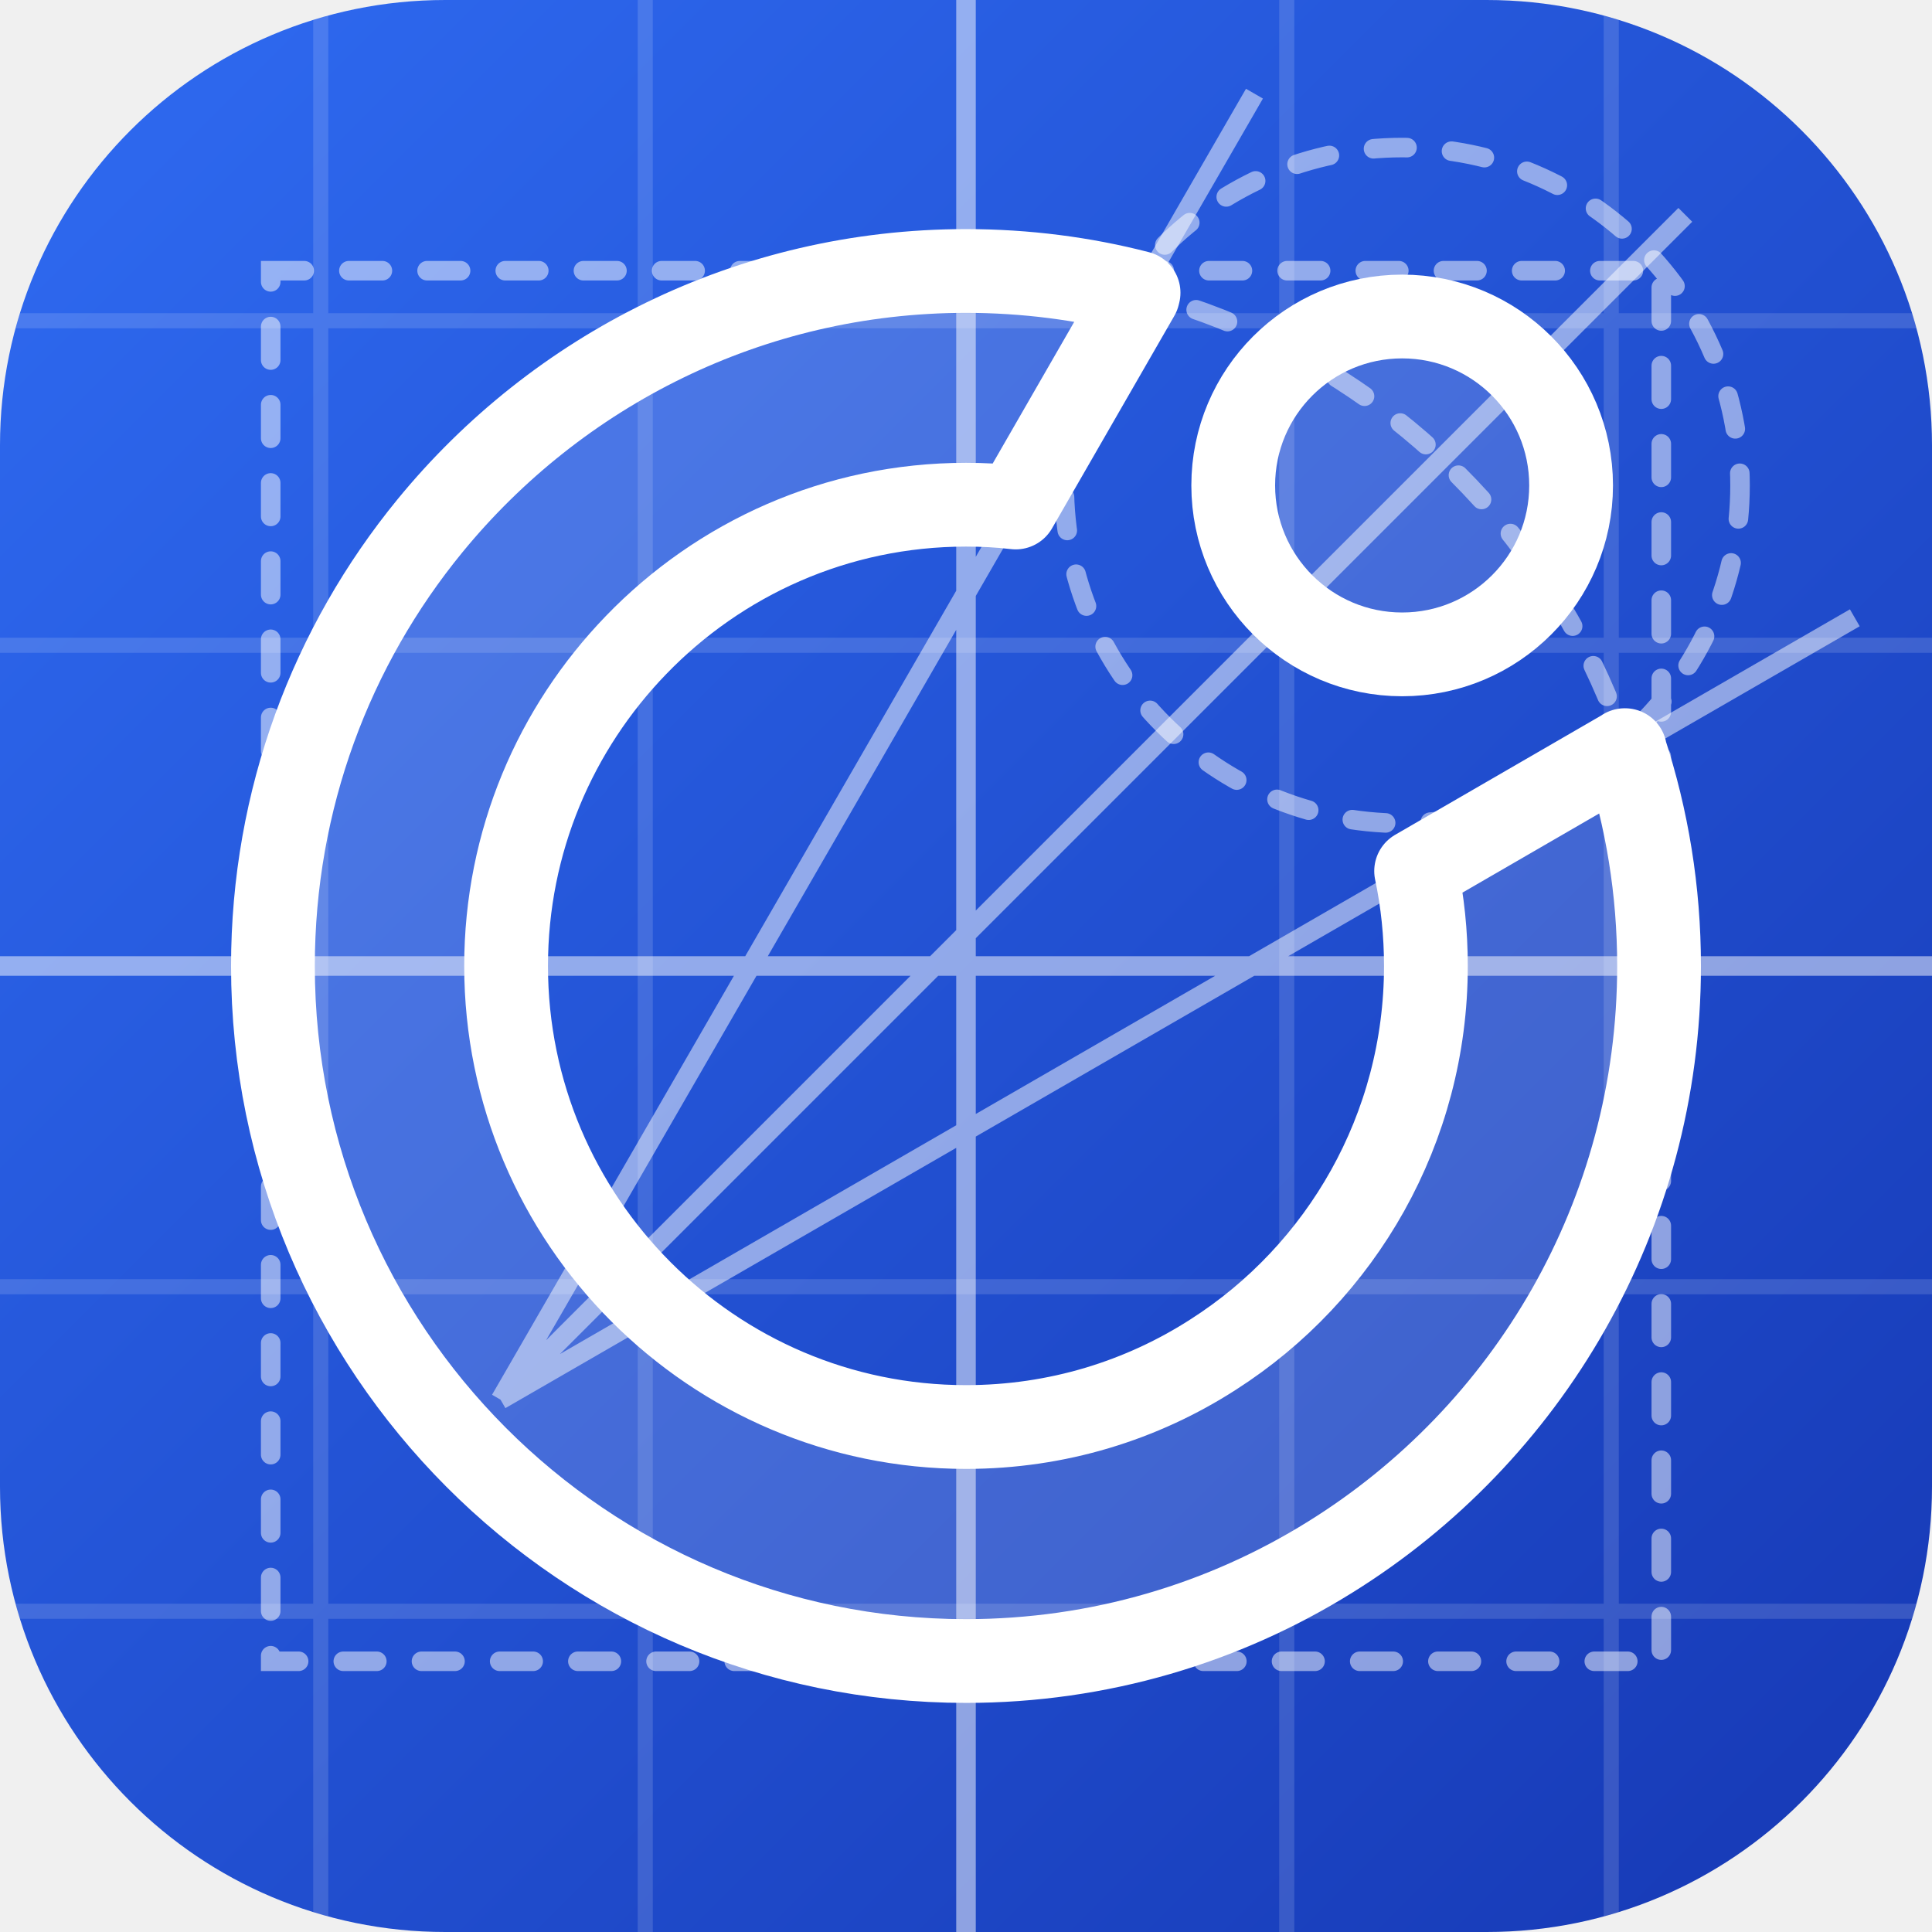
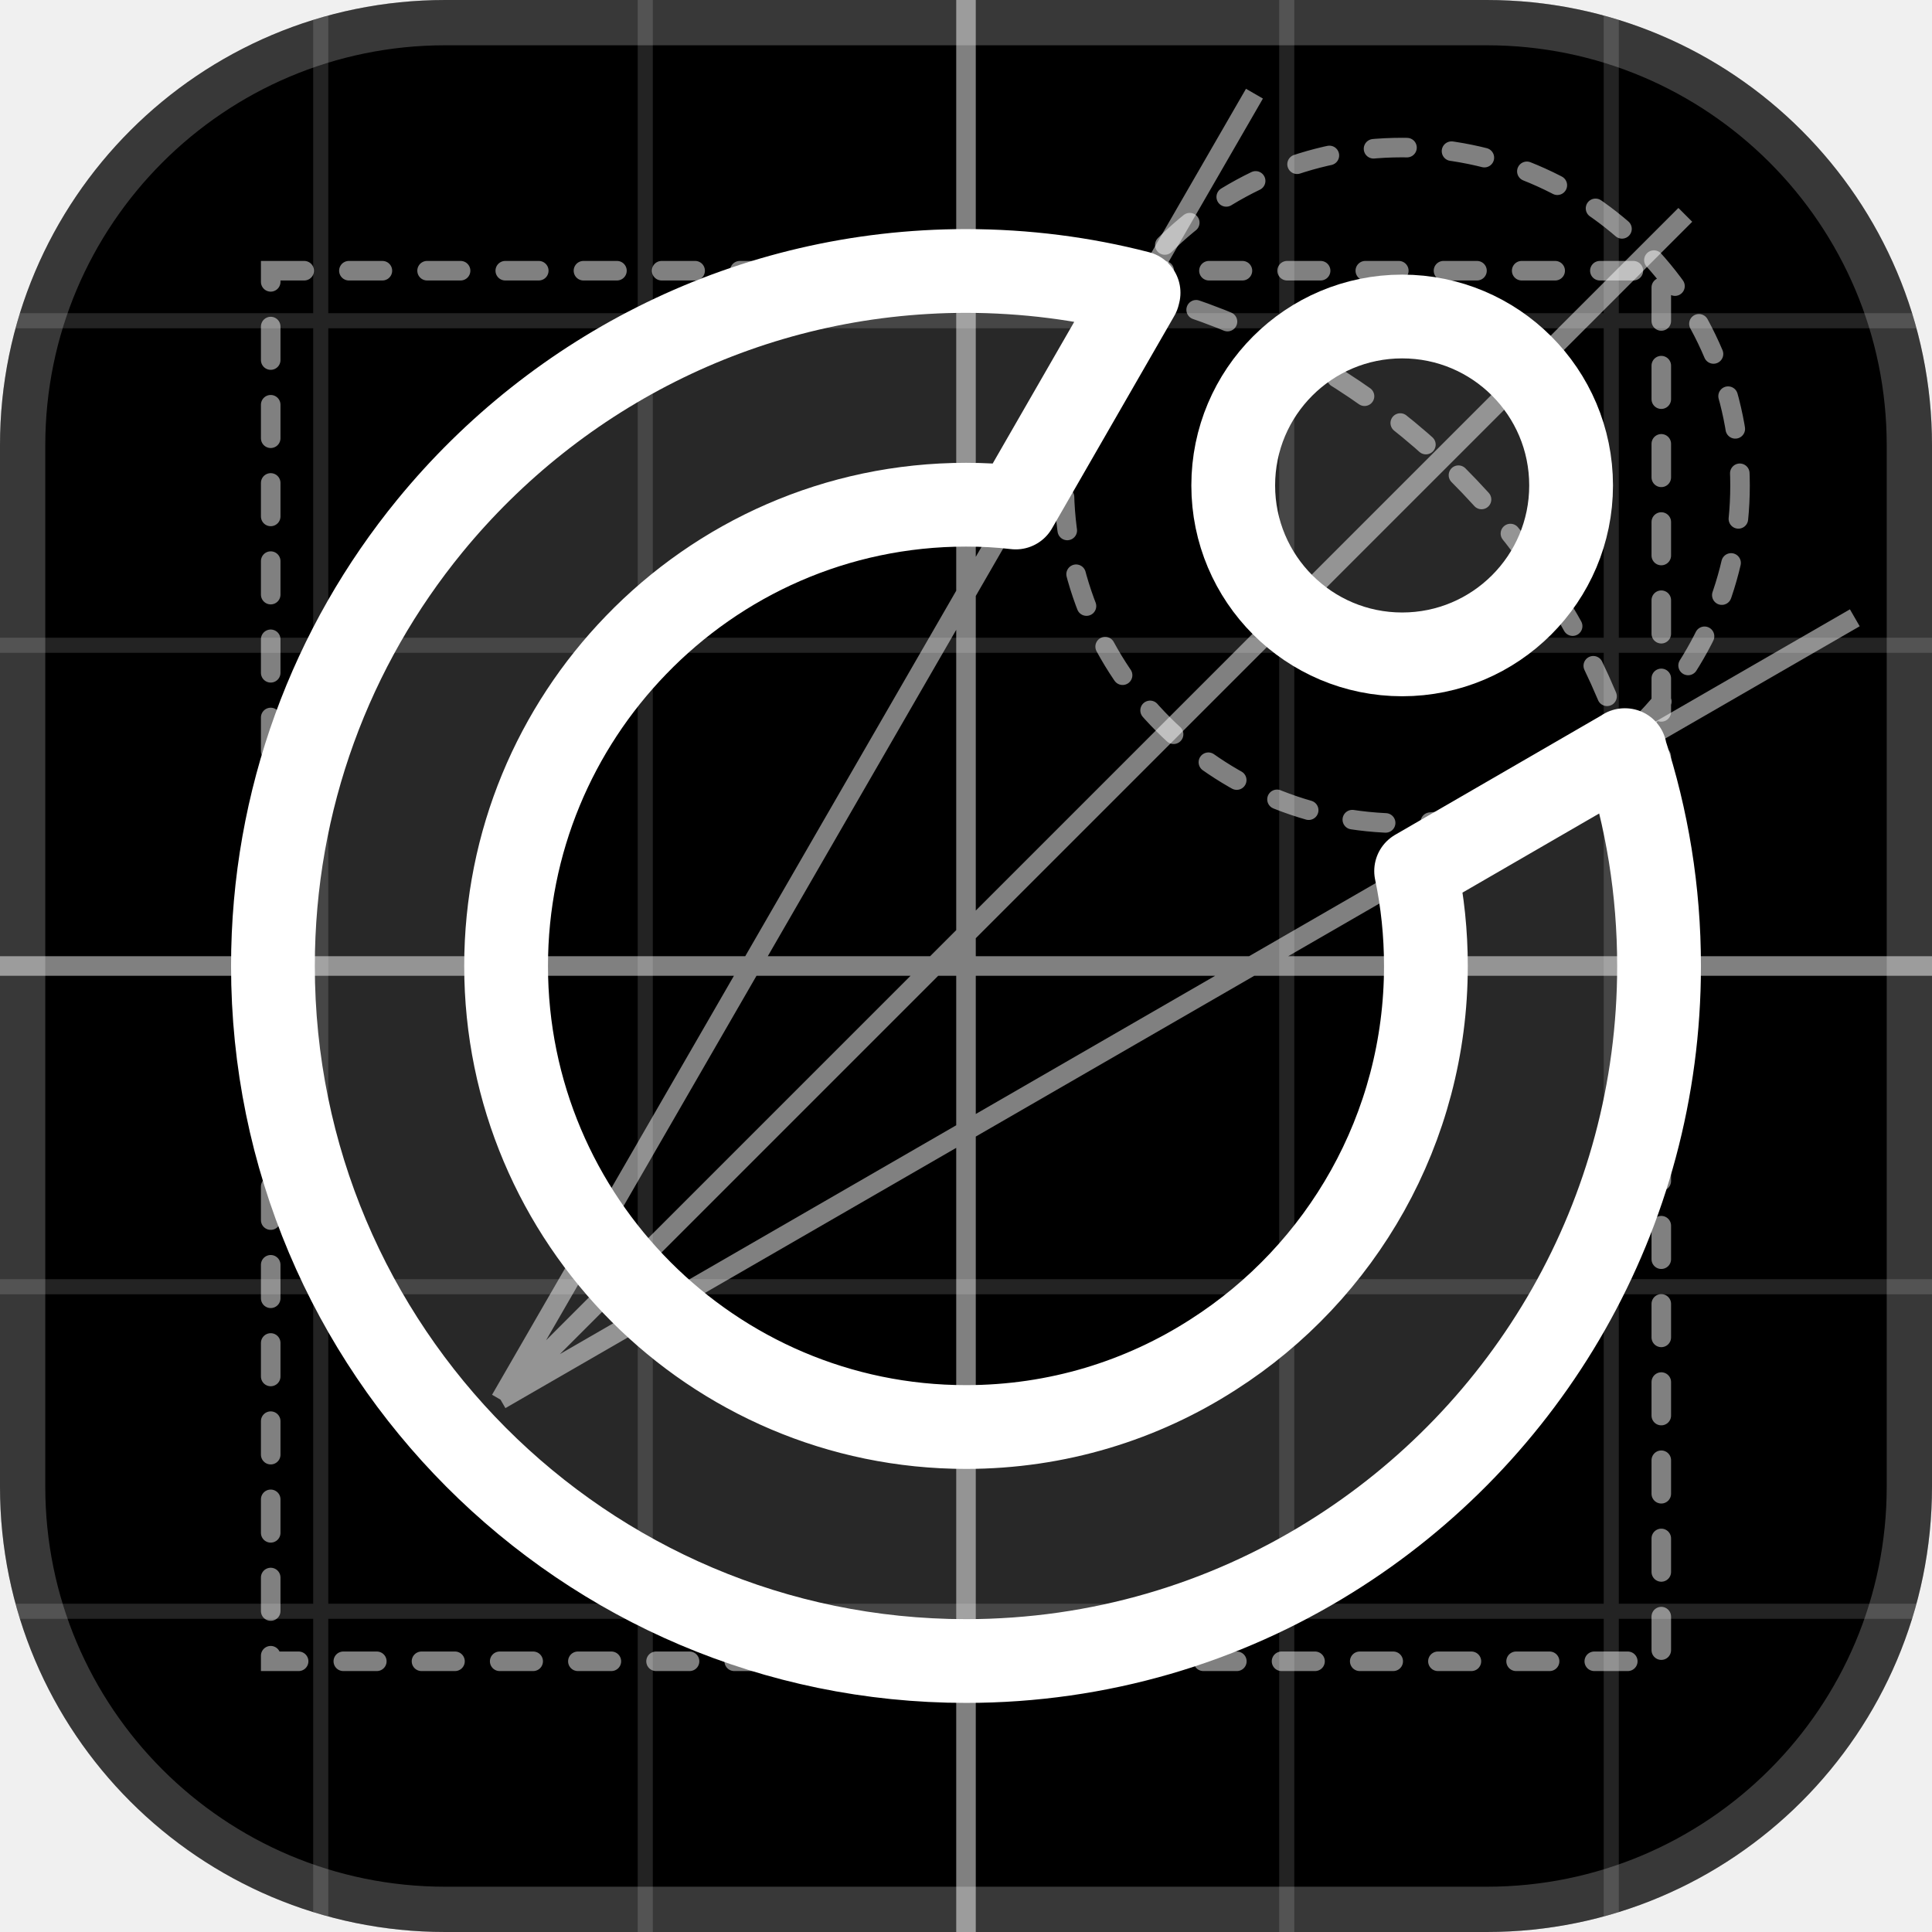
<svg xmlns="http://www.w3.org/2000/svg" viewBox="-256 -256 512 512">
  <defs>
-     <linearGradient id="eon-bpi-bg" x1="0" y1="0" x2="1" y2="1">
-       <stop offset="0" stop-color="#2F6BF2" />
-       <stop offset="1" stop-color="#1638B4" />
-     </linearGradient>
    <clipPath id="eon-bpi-clip">
      <rect x="-256" y="-256" width="512" height="512" rx="118" />
    </clipPath>
  </defs>
-   <rect x="-256" y="-256" width="512" height="512" rx="118" fill="url(#eon-bpi-bg)" />
+   <rect x="-256" y="-256" width="512" height="512" rx="118" fill="#000" />
  <g clip-path="url(#eon-bpi-clip)" fill="none" stroke="#fff">
+     <rect x="-250" y="-250" width="500" height="500" rx="112" stroke-opacity=".22" stroke-width="12" />
    <path stroke-opacity=".14" stroke-width="4" d="M-171 -256V256M-85 -256V256M85 -256V256M171 -256V256M-256 -171H256M-256 -85H256M-256 85H256M-256 171H256" />
    <g transform="scale(.74)">
      <path stroke-opacity=".5" stroke-width="7" d="M-346 0H346M0 -346V346M-166.7 155.3L318.3 -124.7M-166.7 155.3L257.6 -269M-166.7 155.3L103.3 -312.4" />
      <path stroke-opacity=".5" stroke-width="7" stroke-dasharray="12 16" stroke-linecap="round" d="M-249 -249h498v498h-498ZM0 -249A249 249 0 0 1 249 0M277.2 -172.1A121 121 0 1 1 35.2 -172.1A121 121 0 1 1 277.2 -172.1" />
      <g fill="#fff" fill-opacity=".16" stroke-width="30" stroke-linejoin="round">
        <path d="M 236.0 -77.3 L 161.2 -34.0 C 163.5 -23.1 164.7 -11.7 164.7 -0.0 C 164.7 58.3 134.4 109.8 88.6 139.1 C 63.0 155.6 32.6 165.1 0.0 165.1 C -90.8 165.1 -164.7 91.0 -164.7 -0.0 C -164.7 -44.6 -147.0 -85.1 -118.2 -114.9 C -88.3 -145.9 -46.4 -165.2 0.0 -165.2 C 6.0 -165.2 11.9 -164.9 17.8 -164.2 L 61.6 -240.3 L 61.8 -241.1 C 42.1 -246.2 21.3 -248.9 0.0 -248.9 C -77.3 -248.9 -146.4 -213.3 -192.0 -157.6 C -227.2 -114.6 -248.2 -59.7 -248.2 0.0 C -248.2 137.3 -136.9 248.9 0.0 248.9 C 47.8 248.9 92.5 235.3 130.4 211.7 C 201.1 167.8 248.2 89.3 248.2 0.0 C 248.2 -27.0 243.9 -52.9 235.9 -77.3 L 236.0 -77.3Z" />
        <circle cx="156.2" cy="-172.1" r="60.5" />
      </g>
    </g>
  </g>
</svg>
